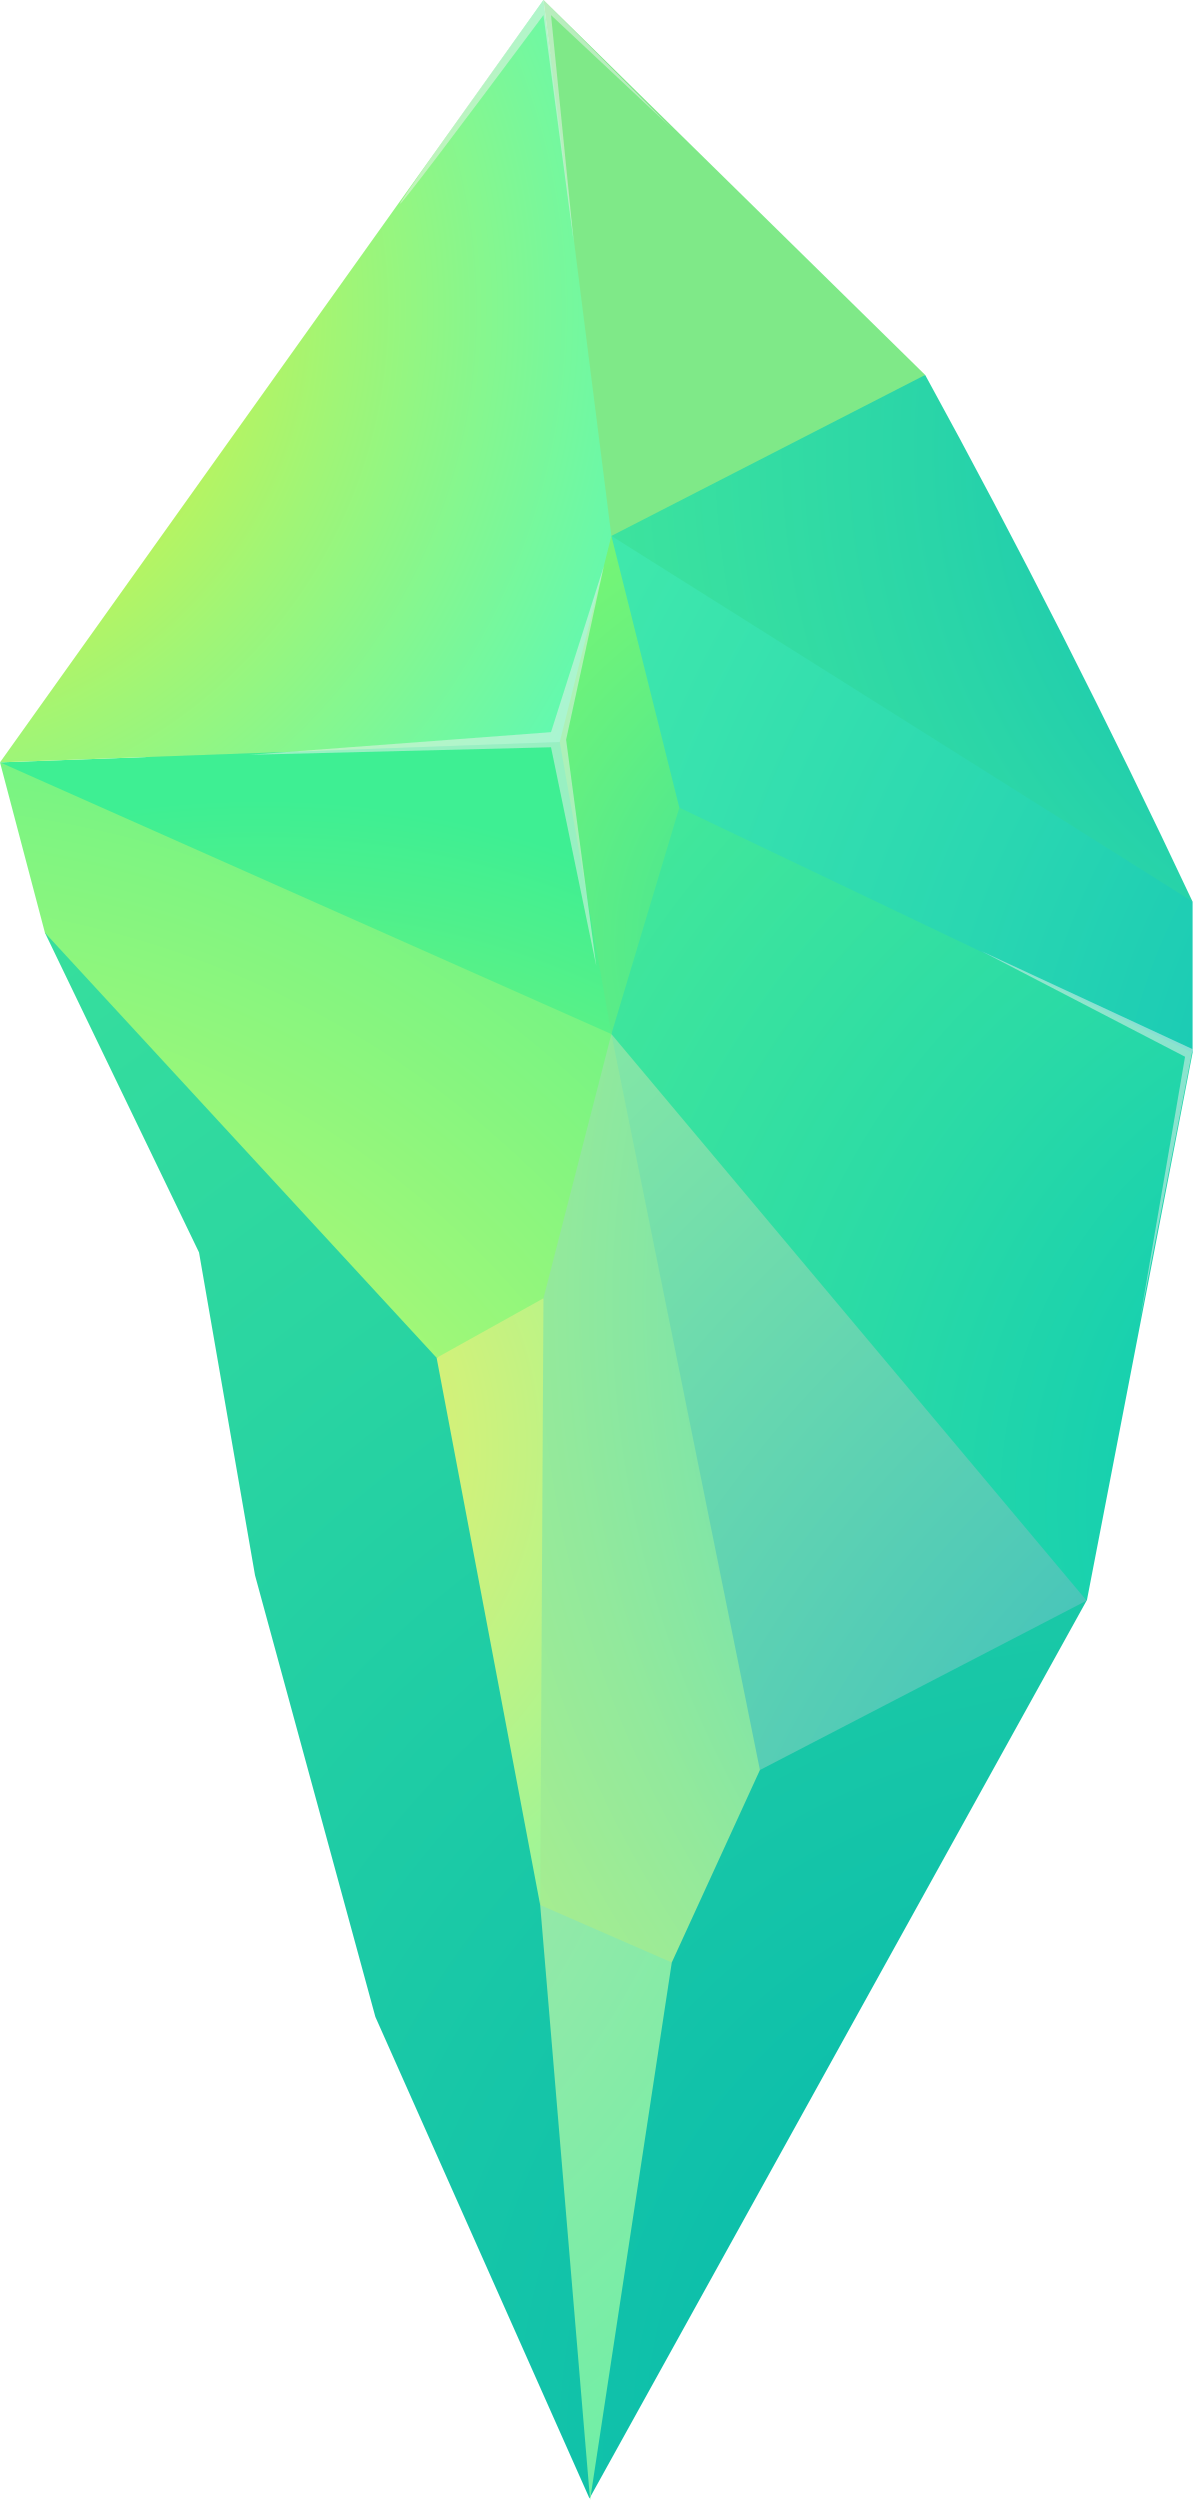
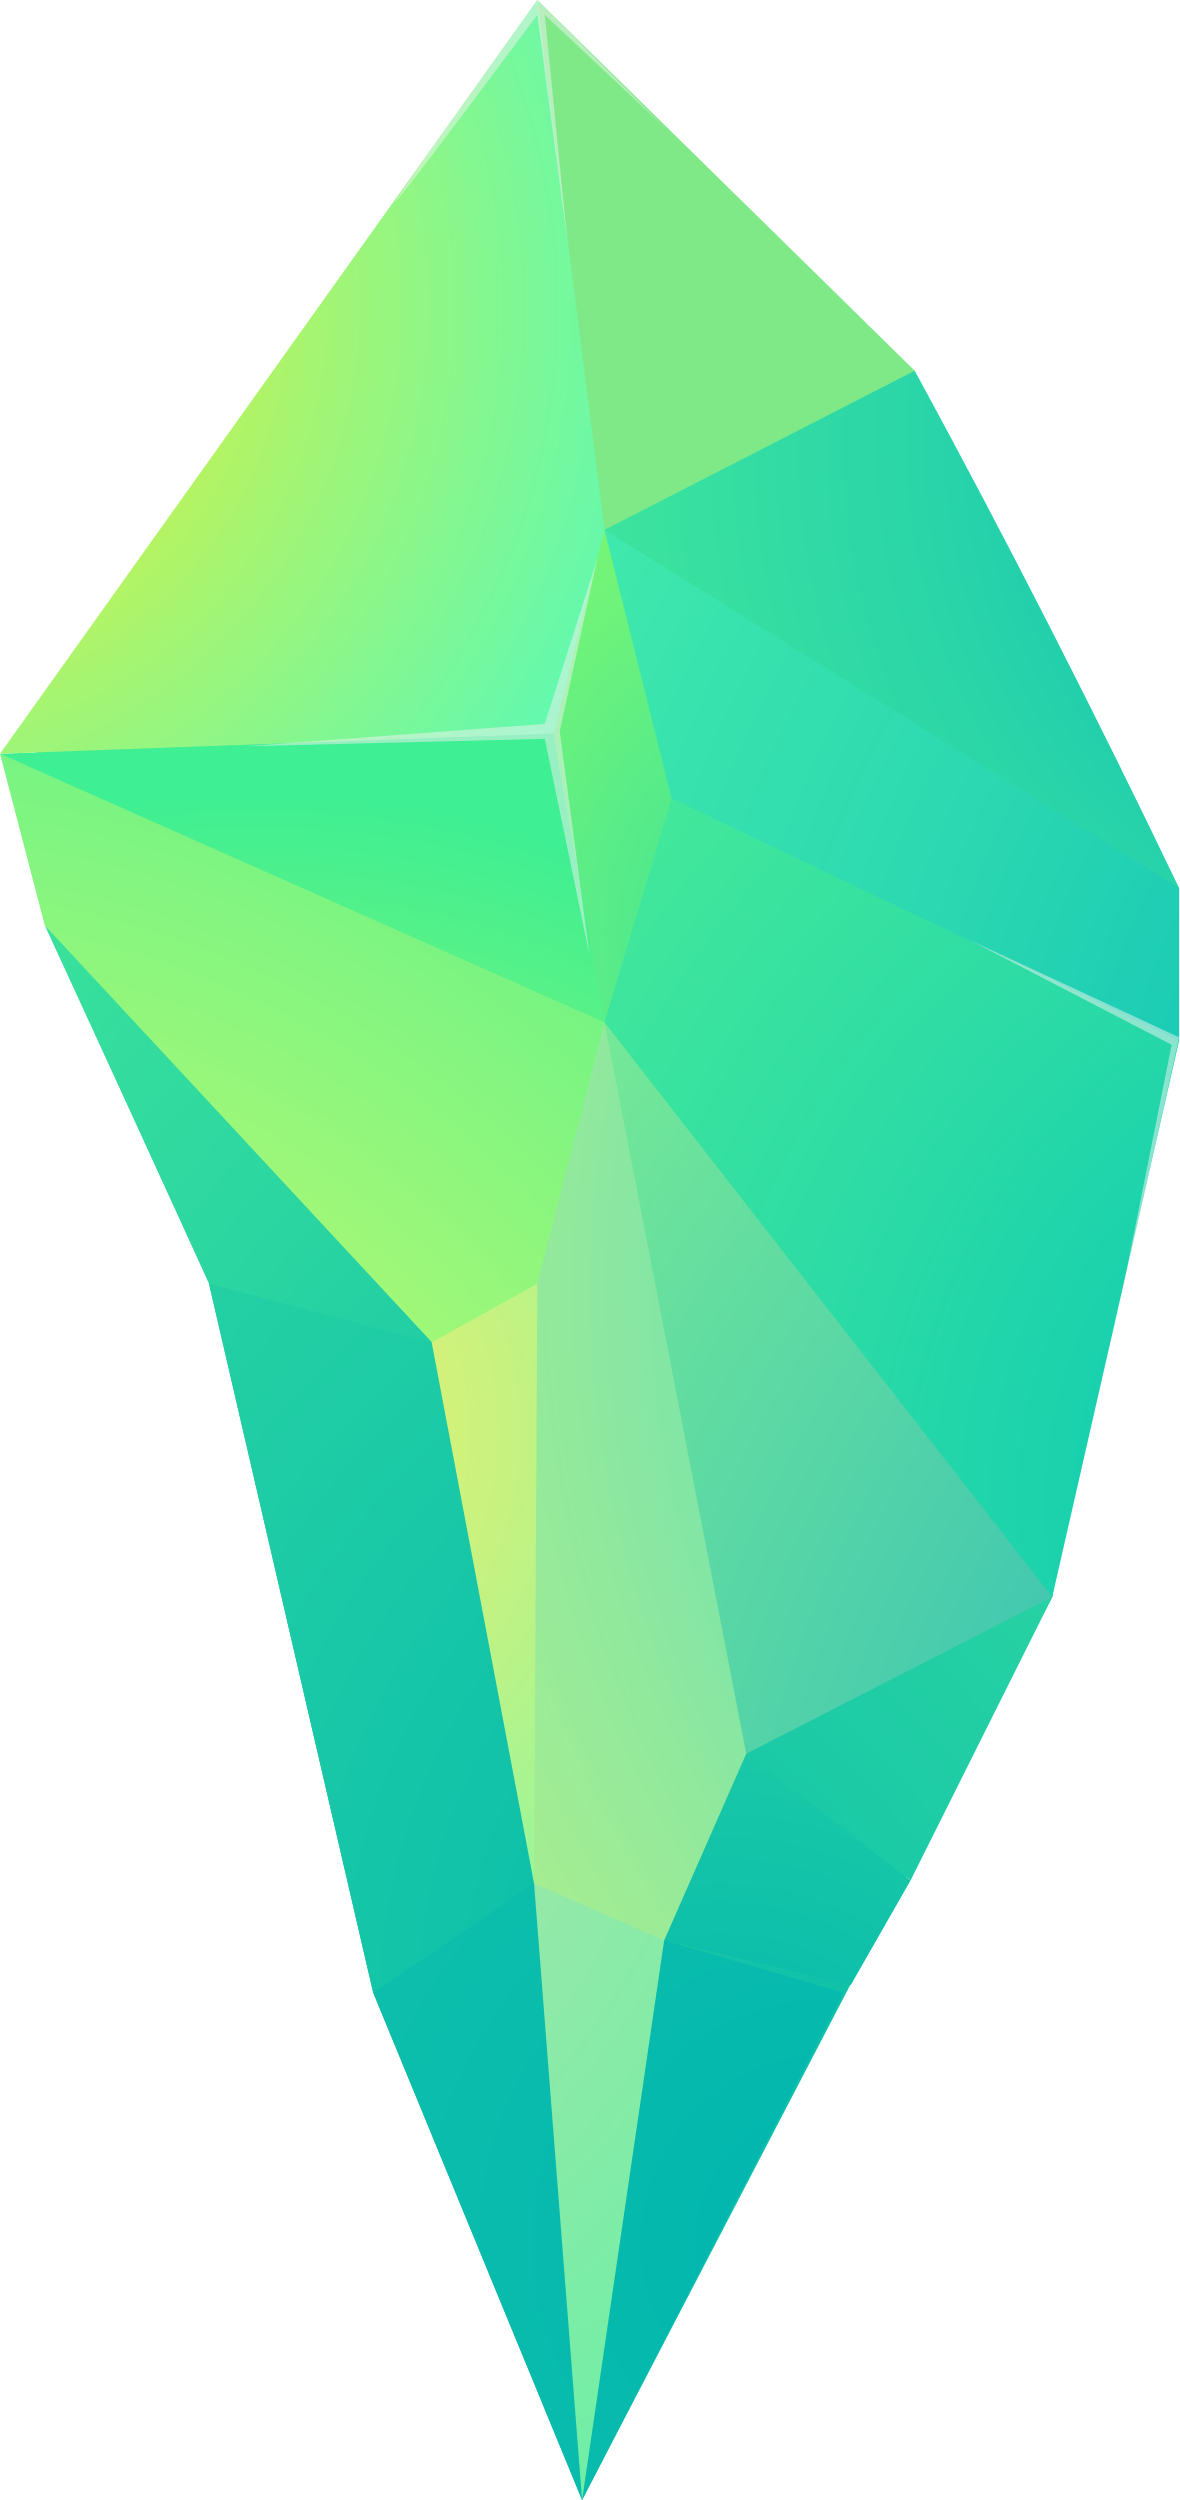
- <svg xmlns="http://www.w3.org/2000/svg" id="scroll" viewBox="0 0 158 331.21">
+ <svg xmlns="http://www.w3.org/2000/svg" xmlns:xlink="http://www.w3.org/1999/xlink" id="scroll" viewBox="0 0 158 335">
  <defs>
-     <radialGradient id="radial-gradient" cx="149.16" cy="326.01" r="311.211" gradientTransform="translate(-9.1605 1.8643) rotate(-1.8969)" gradientUnits="userSpaceOnUse">
+     <radialGradient id="radial-gradient" cx="153.197" cy="329.933" r="318.64" gradientTransform="translate(-9.1605 1.8643) rotate(-1.8969)" gradientUnits="userSpaceOnUse">
      <stop offset="0" stop-color="#00b5af" />
      <stop offset="0.583" stop-color="#2ad5a1" />
      <stop offset="1" stop-color="#43e899" />
    </radialGradient>
-     <radialGradient id="radial-gradient-2" cx="142.183" cy="258.275" r="220.035" gradientTransform="translate(-271.4087 397.1751) rotate(-91.8969)" gradientUnits="userSpaceOnUse">
+     <radialGradient id="radial-gradient-2" cx="124.667" cy="244.022" r="199.927" gradientTransform="matrix(1, 0, 0, 1, 0, 0)" xlink:href="#radial-gradient" />
+     <radialGradient id="radial-gradient-3" cx="129.451" cy="268.989" r="258.815" gradientUnits="userSpaceOnUse">
+       <stop offset="0" stop-color="#00b5af" />
+       <stop offset="1" stop-color="#43e899" />
+     </radialGradient>
+     <radialGradient id="radial-gradient-4" cx="96.484" cy="291.407" r="149.384" xlink:href="#radial-gradient-3" />
+     <radialGradient id="radial-gradient-5" cx="42.131" cy="309.056" r="239.7" xlink:href="#radial-gradient-3" />
+     <radialGradient id="radial-gradient-6" cx="111.253" cy="300.606" r="370.256" xlink:href="#radial-gradient-3" />
+     <radialGradient id="radial-gradient-7" cx="141.972" cy="258" r="221.168" gradientTransform="translate(-271.4087 397.1751) rotate(-91.8969)" gradientUnits="userSpaceOnUse">
      <stop offset="0" stop-color="#ffff5e" />
      <stop offset="0.492" stop-color="#99f77a" />
      <stop offset="0.838" stop-color="#57f18c" />
      <stop offset="1" stop-color="#3eef93" />
    </radialGradient>
-     <radialGradient id="radial-gradient-3" cx="158.587" cy="311.215" r="122.517" gradientTransform="translate(-271.4087 397.1751) rotate(-91.8969)" gradientUnits="userSpaceOnUse">
+     <radialGradient id="radial-gradient-8" cx="158.587" cy="311.215" r="122.517" gradientTransform="translate(-271.4087 397.1751) rotate(-91.8969)" gradientUnits="userSpaceOnUse">
      <stop offset="0" stop-color="#ffff40" />
      <stop offset="0.492" stop-color="#99f76c" />
      <stop offset="0.838" stop-color="#57f188" />
      <stop offset="1" stop-color="#3eef93" />
    </radialGradient>
-     <radialGradient id="radial-gradient-4" cx="347.389" cy="267.989" r="129.636" gradientTransform="translate(-271.4087 397.1751) rotate(-91.8969)" gradientUnits="userSpaceOnUse">
+     <radialGradient id="radial-gradient-9" cx="347.389" cy="267.989" r="129.636" gradientTransform="translate(-271.4087 397.1751) rotate(-91.8969)" gradientUnits="userSpaceOnUse">
      <stop offset="0" stop-color="#fcee21" />
      <stop offset="0.468" stop-color="#a0f576" />
      <stop offset="0.83" stop-color="#5ef9b3" />
      <stop offset="1" stop-color="#45fbca" />
    </radialGradient>
-     <radialGradient id="radial-gradient-5" cx="28.809" cy="191.008" r="149.48" gradientTransform="translate(-9.1605 1.8643) rotate(-1.8969)" gradientUnits="userSpaceOnUse">
+     <radialGradient id="radial-gradient-10" cx="28.809" cy="191.008" r="149.48" gradientTransform="translate(-9.1605 1.8643) rotate(-1.8969)" gradientUnits="userSpaceOnUse">
      <stop offset="0" stop-color="#ffee60" />
      <stop offset="0.475" stop-color="#a0f596" />
      <stop offset="0.833" stop-color="#5ef9bc" />
      <stop offset="1" stop-color="#45fbca" />
    </radialGradient>
-     <radialGradient id="radial-gradient-6" cx="219.786" cy="178.302" r="173.092" gradientTransform="translate(-9.1605 1.8643) rotate(-1.8969)" gradientUnits="userSpaceOnUse">
+     <radialGradient id="radial-gradient-11" cx="219.786" cy="178.302" r="173.092" gradientTransform="translate(-9.1605 1.8643) rotate(-1.8969)" gradientUnits="userSpaceOnUse">
      <stop offset="0" stop-color="#00c9f4" />
      <stop offset="0.434" stop-color="#50dac4" />
      <stop offset="0.82" stop-color="#92e99c" />
      <stop offset="1" stop-color="#abee8d" />
    </radialGradient>
-     <radialGradient id="radial-gradient-7" cx="0.718" cy="217.637" r="153.939" gradientUnits="userSpaceOnUse">
+     <radialGradient id="radial-gradient-12" cx="0.718" cy="215.967" r="158.593" gradientUnits="userSpaceOnUse">
      <stop offset="0" stop-color="#c8e0ab" />
      <stop offset="0.065" stop-color="#c1e1ab" />
      <stop offset="0.7" stop-color="#80eca7" />
      <stop offset="1" stop-color="#67f0a5" />
    </radialGradient>
-     <radialGradient id="radial-gradient-8" cx="11.279" cy="42.965" r="70.585" gradientTransform="translate(-9.1605 1.8643) rotate(-1.8969)" gradientUnits="userSpaceOnUse">
+     <radialGradient id="radial-gradient-13" cx="11.279" cy="42.965" r="70.585" gradientTransform="translate(-9.1605 1.8643) rotate(-1.8969)" gradientUnits="userSpaceOnUse">
      <stop offset="0" stop-color="#64f968" />
      <stop offset="0.192" stop-color="#6af66f" />
      <stop offset="1" stop-color="#7fe988" />
    </radialGradient>
-     <radialGradient id="radial-gradient-9" cx="207.526" cy="64.579" r="133.514" gradientTransform="translate(-9.1605 1.8643) rotate(-1.8969)" gradientUnits="userSpaceOnUse">
+     <radialGradient id="radial-gradient-14" cx="207.551" cy="64.498" r="132.974" gradientTransform="translate(-9.1605 1.8643) rotate(-1.8969)" gradientUnits="userSpaceOnUse">
      <stop offset="0" stop-color="#00b5be" />
      <stop offset="0.583" stop-color="#2ad5a8" />
      <stop offset="1" stop-color="#43e89a" />
    </radialGradient>
-     <radialGradient id="radial-gradient-10" cx="228.166" cy="160.279" r="174.484" gradientTransform="translate(-9.1605 1.8643) rotate(-1.8969)" gradientUnits="userSpaceOnUse">
+     <radialGradient id="radial-gradient-15" cx="228.194" cy="160.279" r="174.517" gradientTransform="translate(-9.1605 1.8643) rotate(-1.8969)" gradientUnits="userSpaceOnUse">
      <stop offset="0" stop-color="#00b5bb" />
      <stop offset="0.583" stop-color="#2ad7b1" />
      <stop offset="1" stop-color="#43ebab" />
    </radialGradient>
-     <radialGradient id="radial-gradient-11" cx="197.462" cy="204.221" r="142.863" gradientTransform="translate(-9.1605 1.8643) rotate(-1.8969)" gradientUnits="userSpaceOnUse">
+     <radialGradient id="radial-gradient-16" cx="197.462" cy="205.928" r="143.089" gradientTransform="translate(-9.1605 1.8643) rotate(-1.8969)" gradientUnits="userSpaceOnUse">
      <stop offset="0" stop-color="#00c4ba" />
      <stop offset="0.583" stop-color="#2adaa6" />
      <stop offset="1" stop-color="#43e89a" />
    </radialGradient>
-     <radialGradient id="radial-gradient-12" cx="224.077" cy="298.735" r="288.705" gradientTransform="translate(-9.1605 1.8643) rotate(-1.8969)" gradientUnits="userSpaceOnUse">
+     <radialGradient id="radial-gradient-17" cx="244.329" cy="276.472" r="276.252" gradientTransform="translate(-9.1605 1.8643) rotate(-1.8969)" gradientUnits="userSpaceOnUse">
      <stop offset="0" stop-color="#009cd1" />
-       <stop offset="0.434" stop-color="#50cab7" />
-       <stop offset="0.82" stop-color="#92efa1" />
-       <stop offset="1" stop-color="#abfd99" />
+       <stop offset="0.356" stop-color="#39c2b5" />
+       <stop offset="0.793" stop-color="#7aec95" />
+       <stop offset="1" stop-color="#93fd89" />
    </radialGradient>
-     <radialGradient id="radial-gradient-13" cx="114.605" cy="124.923" r="79.885" gradientUnits="userSpaceOnUse">
+     <radialGradient id="radial-gradient-18" cx="114.605" cy="124.923" r="79.885" gradientUnits="userSpaceOnUse">
      <stop offset="0" stop-color="#34e09f" />
      <stop offset="0.648" stop-color="#6cf27c" />
      <stop offset="1" stop-color="#85fa6c" />
    </radialGradient>
  </defs>
  <g id="top">
-     <path d="M5.953,123.574,26.366,165.922q3.71,21.389,7.42,42.778,7.973,29.252,15.945,58.504l28.367,63.795q32.93-59.472,65.859-118.944Q146.479,163.027,149,114L73,7Z" style="fill:url(#radial-gradient)" />
+     <g id="inner">
+       <path d="M5.953,123.574Q16.977,147.787,28,172q11,47.5,22,95,14,34,28,68l63-121q6.5-38.5,13-77-2.5-11.5-5-23L116,52,73,7,4,102Q4.976,112.787,5.953,123.574Z" style="fill:url(#radial-gradient)" />
+       <g id="shapes">
+         <path d="M6,124l52,56-29-6Z" style="fill:url(#radial-gradient-2)" />
+         <path d="M28,172q11,47.5,22,95l22-15q-7-36-14-72Z" style="fill:url(#radial-gradient-3)" />
+         <path d="M100,235l22,17-8,14-25-6Q94.5,247.5,100,235Z" style="fill:url(#radial-gradient-4)" />
+         <path d="M141,214l-41,21,22,17Z" style="fill:url(#radial-gradient-5)" />
+         <path d="M72,252l17,8,24,7L78,335q-14-34-28-68Z" style="fill:url(#radial-gradient-6)" />
+       </g>
+     </g>
    <g id="shapes_copy_5" data-name="shapes copy 5">
-       <path d="M0,101q2.977,11.287,5.953,22.574,25.946,28.157,51.892,56.313L74,175q5-20.5,10-41L5,102Z" style="fill:url(#radial-gradient-2)" />
-       <path d="M0,101l74.154-2.697L76,101q2.5,16,5,32v4Z" style="fill:url(#radial-gradient-3)" />
-       <path d="M0,101l74.154-2.697L78,93l3.256-21.947L72,0Z" style="fill:url(#radial-gradient-4)" />
-       <path d="M71.564,252.386q-6.859-36.249-13.718-72.498L72,172q.5,1,1,2-.5,38-1,76Z" style="fill:url(#radial-gradient-5)" />
-       <path d="M89,260q5.838-12.75,11.677-25.5.162-1.75.323-3.5L83,142l-2-5-9,35-.436,80.386L74,255l13,6Z" style="fill:url(#radial-gradient-6)" />
-       <path d="M71.564,252.386Q74.87,291.798,78.177,331.21L89,260Z" style="fill:url(#radial-gradient-7)" />
-       <path d="M81,71l21.211-1.641q1.941-1.497,3.898-3.131a127.8,127.8,0,0,0,16.461-16.554L72,0Z" style="fill:url(#radial-gradient-8)" />
-       <path d="M81,71l3,4,71,44,3,.462q-8.14-17.338-17.28-35.37-9.042-17.803-18.149-34.418Z" style="fill:url(#radial-gradient-9)" />
-       <path d="M81,71l77,48.462v20L156,140,89,108q-4-17-8-34Z" style="fill:url(#radial-gradient-10)" />
-       <path d="M90,107l68,32.462Q151,175.731,144,212l-3-1L84,144l-3-7q.5-4,1-8,3.5-10.5,7-21Z" style="fill:url(#radial-gradient-11)" />
-       <path d="M81,137l19.677,97.5,43.281-22.445Z" style="fill:url(#radial-gradient-12)" />
-       <path d="M90,107l-9,30q-3.423-19.349-6.846-38.697Q77.577,84.652,81,71Z" style="fill:url(#radial-gradient-13)" />
+       <path d="M0,101l6,23,52,56,17-5q5-20.5,10-41L6,102Z" style="fill:url(#radial-gradient-7)" />
+       <path d="M0,101l74.154-2.697L76,101q2.5,16,5,32v4Z" style="fill:url(#radial-gradient-8)" />
+       <path d="M0,101l74.154-2.697L78,93l3.256-21.947L72,0Z" style="fill:url(#radial-gradient-9)" />
+       <path d="M71.564,252.386q-6.859-36.249-13.718-72.498L72,172q.5,1,1,2-.5,38-1,76Z" style="fill:url(#radial-gradient-10)" />
+       <path d="M89,260q5.5-12.5,11-25,.5-2,1-4L83,142l-2-5-9,35-.436,80.386L74,255l13,6Z" style="fill:url(#radial-gradient-11)" />
+       <path d="M71.564,252.386,78,335q5.5-37.5,11-75Z" style="fill:url(#radial-gradient-12)" />
+       <path d="M81,71l21.211-1.641q1.941-1.497,3.898-3.131a127.8,127.8,0,0,0,16.461-16.554L72,0Z" style="fill:url(#radial-gradient-13)" />
+       <path d="M81,71l3,4,71,44h3q-8.228-17.172-17.28-34.908-9.049-17.706-18.149-34.418Z" style="fill:url(#radial-gradient-14)" />
+       <path d="M81,71l77,48v20.462L156,140,89,108q-4-17-8-34Z" style="fill:url(#radial-gradient-15)" />
+       <path d="M90,107l68,32.462Q149.5,176.731,141,214l-3-1L84,144l-3-7q.5-4,1-8,3.5-10.5,7-21Z" style="fill:url(#radial-gradient-16)" />
+       <path d="M81,137q9.5,49,19,98l41-21Z" style="fill:url(#radial-gradient-17)" />
+       <path d="M90,107l-9,30q-3.423-19.349-6.846-38.697Q77.577,84.652,81,71Z" style="fill:url(#radial-gradient-18)" />
    </g>
    <g id="highlights_copy_2" data-name="highlights copy 2" style="opacity:0.5">
      <path d="M72,0,89,17,73,2l3,30Q74,17,72,2,53.234,27.174,53,27,52.759,26.824,72,0Z" style="fill:#f2f2f2" />
      <path d="M80,75,73,97l-40,3,40-1,6,29q-2-15-4-30Q77.5,86.5,80,75Z" style="fill:#f2f2f2" />
-       <path d="M130,126l28,13q-3.5,18-7,36l6-35Z" style="fill:#f2f2f2" />
+       <path d="M130,126l28,13q-4,18-8,36,3.5-17.5,7-35Z" style="fill:#f2f2f2" />
    </g>
  </g>
</svg>
